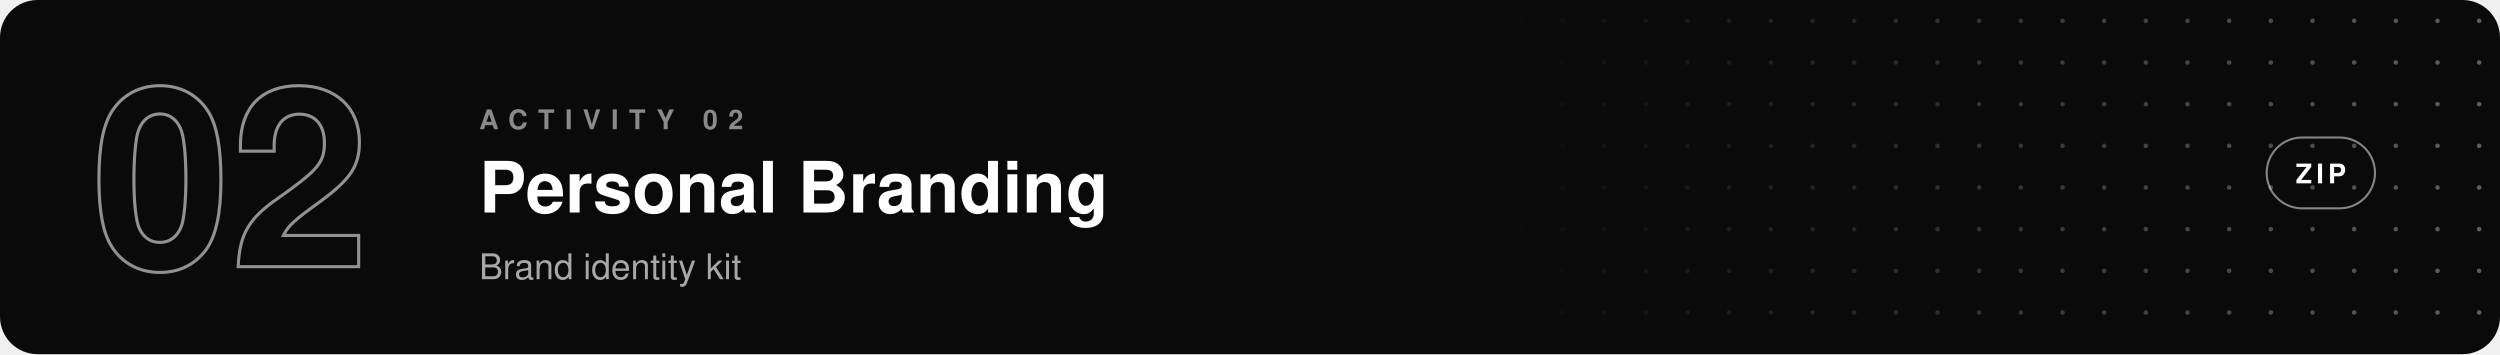
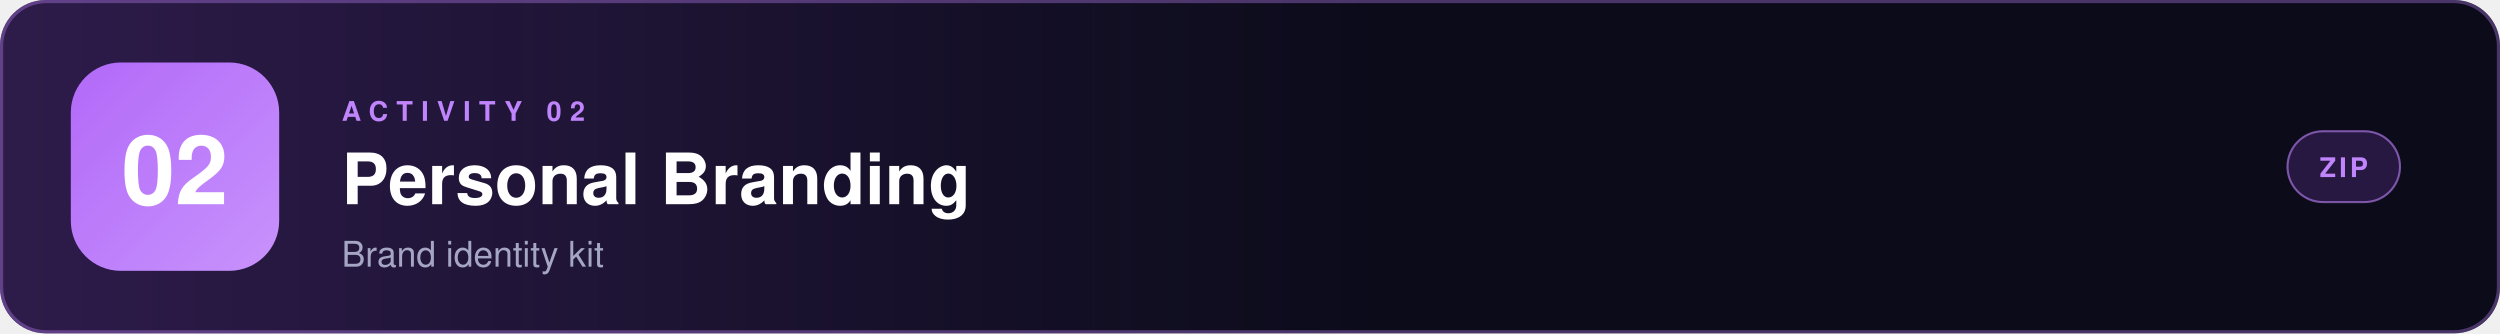
- <svg xmlns="http://www.w3.org/2000/svg" viewBox="0 0 1200 170" width="1200" height="170">
+ <svg xmlns="http://www.w3.org/2000/svg" viewBox="0 0 1200 160" width="1200" height="160">
+   <defs>
+     <linearGradient id="g02" x1="0" y1="0" x2="1" y2="1">
+       <stop offset="0" stop-color="#a855f7" />
+       <stop offset="1" stop-color="#c084fc" />
+     </linearGradient>
+     <linearGradient id="w02" x1="0" x2="1">
+       <stop offset="0" stop-color="#a855f7" stop-opacity="0.22" />
+       <stop offset="0.55" stop-color="#a855f7" stop-opacity="0" />
+     </linearGradient>
+   </defs>
  <style>
    .slide { animation: slide 0.9s ease-out both; }
+     .shine { animation: shine 3.5s ease-in-out infinite; }
    @keyframes slide { from { opacity: 0; transform: translateX(-16px); } to { opacity: 1; transform: none; } }
+     @keyframes shine { 0%,100% { opacity: 0.55; } 50% { opacity: 1; } }
  </style>
-   <rect width="1200" height="170" rx="18" fill="#0a0a0a" />
-   <circle cx="730" cy="10" r="1.1" fill="#fff" opacity="0.01" />
-   <circle cx="750" cy="10" r="1.1" fill="#fff" opacity="0.02" />
-   <circle cx="770" cy="10" r="1.1" fill="#fff" opacity="0.04" />
-   <circle cx="790" cy="10" r="1.1" fill="#fff" opacity="0.05" />
-   <circle cx="810" cy="10" r="1.1" fill="#fff" opacity="0.07" />
-   <circle cx="830" cy="10" r="1.1" fill="#fff" opacity="0.08" />
-   <circle cx="850" cy="10" r="1.1" fill="#fff" opacity="0.09" />
-   <circle cx="870" cy="10" r="1.1" fill="#fff" opacity="0.11" />
-   <circle cx="890" cy="10" r="1.1" fill="#fff" opacity="0.12" />
-   <circle cx="910" cy="10" r="1.1" fill="#fff" opacity="0.14" />
-   <circle cx="930" cy="10" r="1.1" fill="#fff" opacity="0.15" />
-   <circle cx="950" cy="10" r="1.1" fill="#fff" opacity="0.17" />
-   <circle cx="970" cy="10" r="1.1" fill="#fff" opacity="0.18" />
-   <circle cx="990" cy="10" r="1.1" fill="#fff" opacity="0.20" />
-   <circle cx="1010" cy="10" r="1.1" fill="#fff" opacity="0.21" />
-   <circle cx="1030" cy="10" r="1.1" fill="#fff" opacity="0.23" />
-   <circle cx="1050" cy="10" r="1.1" fill="#fff" opacity="0.24" />
-   <circle cx="1070" cy="10" r="1.1" fill="#fff" opacity="0.26" />
-   <circle cx="1090" cy="10" r="1.1" fill="#fff" opacity="0.27" />
-   <circle cx="1110" cy="10" r="1.1" fill="#fff" opacity="0.28" />
-   <circle cx="1130" cy="10" r="1.1" fill="#fff" opacity="0.30" />
-   <circle cx="1150" cy="10" r="1.1" fill="#fff" opacity="0.31" />
-   <circle cx="1170" cy="10" r="1.1" fill="#fff" opacity="0.33" />
-   <circle cx="1190" cy="10" r="1.1" fill="#fff" opacity="0.34" />
-   <circle cx="730" cy="30" r="1.1" fill="#fff" opacity="0.01" />
-   <circle cx="750" cy="30" r="1.1" fill="#fff" opacity="0.02" />
-   <circle cx="770" cy="30" r="1.1" fill="#fff" opacity="0.04" />
-   <circle cx="790" cy="30" r="1.1" fill="#fff" opacity="0.05" />
-   <circle cx="810" cy="30" r="1.1" fill="#fff" opacity="0.07" />
-   <circle cx="830" cy="30" r="1.1" fill="#fff" opacity="0.08" />
-   <circle cx="850" cy="30" r="1.1" fill="#fff" opacity="0.09" />
-   <circle cx="870" cy="30" r="1.1" fill="#fff" opacity="0.11" />
-   <circle cx="890" cy="30" r="1.1" fill="#fff" opacity="0.12" />
-   <circle cx="910" cy="30" r="1.1" fill="#fff" opacity="0.14" />
-   <circle cx="930" cy="30" r="1.1" fill="#fff" opacity="0.15" />
-   <circle cx="950" cy="30" r="1.1" fill="#fff" opacity="0.17" />
-   <circle cx="970" cy="30" r="1.1" fill="#fff" opacity="0.18" />
-   <circle cx="990" cy="30" r="1.1" fill="#fff" opacity="0.20" />
-   <circle cx="1010" cy="30" r="1.1" fill="#fff" opacity="0.21" />
-   <circle cx="1030" cy="30" r="1.1" fill="#fff" opacity="0.23" />
-   <circle cx="1050" cy="30" r="1.1" fill="#fff" opacity="0.24" />
-   <circle cx="1070" cy="30" r="1.1" fill="#fff" opacity="0.26" />
-   <circle cx="1090" cy="30" r="1.1" fill="#fff" opacity="0.27" />
-   <circle cx="1110" cy="30" r="1.1" fill="#fff" opacity="0.28" />
-   <circle cx="1130" cy="30" r="1.1" fill="#fff" opacity="0.30" />
-   <circle cx="1150" cy="30" r="1.1" fill="#fff" opacity="0.31" />
-   <circle cx="1170" cy="30" r="1.1" fill="#fff" opacity="0.33" />
-   <circle cx="1190" cy="30" r="1.1" fill="#fff" opacity="0.34" />
-   <circle cx="730" cy="50" r="1.1" fill="#fff" opacity="0.01" />
-   <circle cx="750" cy="50" r="1.1" fill="#fff" opacity="0.02" />
-   <circle cx="770" cy="50" r="1.1" fill="#fff" opacity="0.04" />
-   <circle cx="790" cy="50" r="1.1" fill="#fff" opacity="0.05" />
-   <circle cx="810" cy="50" r="1.1" fill="#fff" opacity="0.07" />
-   <circle cx="830" cy="50" r="1.1" fill="#fff" opacity="0.08" />
-   <circle cx="850" cy="50" r="1.1" fill="#fff" opacity="0.09" />
-   <circle cx="870" cy="50" r="1.1" fill="#fff" opacity="0.11" />
-   <circle cx="890" cy="50" r="1.1" fill="#fff" opacity="0.12" />
-   <circle cx="910" cy="50" r="1.1" fill="#fff" opacity="0.14" />
-   <circle cx="930" cy="50" r="1.1" fill="#fff" opacity="0.15" />
-   <circle cx="950" cy="50" r="1.1" fill="#fff" opacity="0.17" />
-   <circle cx="970" cy="50" r="1.1" fill="#fff" opacity="0.18" />
-   <circle cx="990" cy="50" r="1.1" fill="#fff" opacity="0.20" />
-   <circle cx="1010" cy="50" r="1.1" fill="#fff" opacity="0.21" />
-   <circle cx="1030" cy="50" r="1.1" fill="#fff" opacity="0.23" />
-   <circle cx="1050" cy="50" r="1.1" fill="#fff" opacity="0.24" />
-   <circle cx="1070" cy="50" r="1.1" fill="#fff" opacity="0.26" />
-   <circle cx="1090" cy="50" r="1.1" fill="#fff" opacity="0.27" />
-   <circle cx="1110" cy="50" r="1.1" fill="#fff" opacity="0.28" />
-   <circle cx="1130" cy="50" r="1.1" fill="#fff" opacity="0.30" />
-   <circle cx="1150" cy="50" r="1.1" fill="#fff" opacity="0.31" />
-   <circle cx="1170" cy="50" r="1.1" fill="#fff" opacity="0.33" />
-   <circle cx="1190" cy="50" r="1.1" fill="#fff" opacity="0.34" />
-   <circle cx="730" cy="70" r="1.1" fill="#fff" opacity="0.01" />
-   <circle cx="750" cy="70" r="1.1" fill="#fff" opacity="0.02" />
-   <circle cx="770" cy="70" r="1.1" fill="#fff" opacity="0.04" />
-   <circle cx="790" cy="70" r="1.1" fill="#fff" opacity="0.05" />
-   <circle cx="810" cy="70" r="1.1" fill="#fff" opacity="0.07" />
-   <circle cx="830" cy="70" r="1.1" fill="#fff" opacity="0.08" />
-   <circle cx="850" cy="70" r="1.1" fill="#fff" opacity="0.09" />
-   <circle cx="870" cy="70" r="1.1" fill="#fff" opacity="0.11" />
-   <circle cx="890" cy="70" r="1.1" fill="#fff" opacity="0.12" />
-   <circle cx="910" cy="70" r="1.1" fill="#fff" opacity="0.14" />
-   <circle cx="930" cy="70" r="1.1" fill="#fff" opacity="0.15" />
-   <circle cx="950" cy="70" r="1.1" fill="#fff" opacity="0.17" />
-   <circle cx="970" cy="70" r="1.1" fill="#fff" opacity="0.18" />
-   <circle cx="990" cy="70" r="1.1" fill="#fff" opacity="0.20" />
-   <circle cx="1010" cy="70" r="1.1" fill="#fff" opacity="0.21" />
-   <circle cx="1030" cy="70" r="1.1" fill="#fff" opacity="0.23" />
-   <circle cx="1050" cy="70" r="1.1" fill="#fff" opacity="0.24" />
-   <circle cx="1070" cy="70" r="1.1" fill="#fff" opacity="0.26" />
-   <circle cx="1090" cy="70" r="1.1" fill="#fff" opacity="0.27" />
-   <circle cx="1110" cy="70" r="1.1" fill="#fff" opacity="0.28" />
-   <circle cx="1130" cy="70" r="1.1" fill="#fff" opacity="0.30" />
-   <circle cx="1150" cy="70" r="1.1" fill="#fff" opacity="0.31" />
-   <circle cx="1170" cy="70" r="1.1" fill="#fff" opacity="0.33" />
-   <circle cx="1190" cy="70" r="1.1" fill="#fff" opacity="0.34" />
-   <circle cx="730" cy="90" r="1.1" fill="#fff" opacity="0.01" />
-   <circle cx="750" cy="90" r="1.1" fill="#fff" opacity="0.02" />
-   <circle cx="770" cy="90" r="1.1" fill="#fff" opacity="0.04" />
-   <circle cx="790" cy="90" r="1.1" fill="#fff" opacity="0.05" />
-   <circle cx="810" cy="90" r="1.1" fill="#fff" opacity="0.07" />
-   <circle cx="830" cy="90" r="1.1" fill="#fff" opacity="0.08" />
-   <circle cx="850" cy="90" r="1.1" fill="#fff" opacity="0.09" />
-   <circle cx="870" cy="90" r="1.1" fill="#fff" opacity="0.11" />
-   <circle cx="890" cy="90" r="1.1" fill="#fff" opacity="0.12" />
-   <circle cx="910" cy="90" r="1.1" fill="#fff" opacity="0.14" />
-   <circle cx="930" cy="90" r="1.1" fill="#fff" opacity="0.15" />
-   <circle cx="950" cy="90" r="1.1" fill="#fff" opacity="0.17" />
-   <circle cx="970" cy="90" r="1.1" fill="#fff" opacity="0.18" />
-   <circle cx="990" cy="90" r="1.1" fill="#fff" opacity="0.20" />
-   <circle cx="1010" cy="90" r="1.1" fill="#fff" opacity="0.21" />
-   <circle cx="1030" cy="90" r="1.1" fill="#fff" opacity="0.23" />
-   <circle cx="1050" cy="90" r="1.1" fill="#fff" opacity="0.24" />
-   <circle cx="1070" cy="90" r="1.1" fill="#fff" opacity="0.26" />
-   <circle cx="1090" cy="90" r="1.1" fill="#fff" opacity="0.27" />
-   <circle cx="1110" cy="90" r="1.1" fill="#fff" opacity="0.28" />
-   <circle cx="1130" cy="90" r="1.1" fill="#fff" opacity="0.30" />
-   <circle cx="1150" cy="90" r="1.1" fill="#fff" opacity="0.31" />
-   <circle cx="1170" cy="90" r="1.1" fill="#fff" opacity="0.33" />
-   <circle cx="1190" cy="90" r="1.1" fill="#fff" opacity="0.34" />
-   <circle cx="730" cy="110" r="1.1" fill="#fff" opacity="0.01" />
-   <circle cx="750" cy="110" r="1.1" fill="#fff" opacity="0.02" />
-   <circle cx="770" cy="110" r="1.1" fill="#fff" opacity="0.04" />
-   <circle cx="790" cy="110" r="1.1" fill="#fff" opacity="0.05" />
-   <circle cx="810" cy="110" r="1.1" fill="#fff" opacity="0.07" />
-   <circle cx="830" cy="110" r="1.1" fill="#fff" opacity="0.08" />
-   <circle cx="850" cy="110" r="1.1" fill="#fff" opacity="0.09" />
-   <circle cx="870" cy="110" r="1.1" fill="#fff" opacity="0.11" />
-   <circle cx="890" cy="110" r="1.1" fill="#fff" opacity="0.12" />
-   <circle cx="910" cy="110" r="1.1" fill="#fff" opacity="0.14" />
-   <circle cx="930" cy="110" r="1.1" fill="#fff" opacity="0.15" />
-   <circle cx="950" cy="110" r="1.1" fill="#fff" opacity="0.17" />
-   <circle cx="970" cy="110" r="1.1" fill="#fff" opacity="0.18" />
-   <circle cx="990" cy="110" r="1.1" fill="#fff" opacity="0.20" />
-   <circle cx="1010" cy="110" r="1.1" fill="#fff" opacity="0.21" />
-   <circle cx="1030" cy="110" r="1.1" fill="#fff" opacity="0.23" />
-   <circle cx="1050" cy="110" r="1.1" fill="#fff" opacity="0.24" />
-   <circle cx="1070" cy="110" r="1.1" fill="#fff" opacity="0.26" />
-   <circle cx="1090" cy="110" r="1.1" fill="#fff" opacity="0.27" />
-   <circle cx="1110" cy="110" r="1.1" fill="#fff" opacity="0.28" />
-   <circle cx="1130" cy="110" r="1.1" fill="#fff" opacity="0.30" />
-   <circle cx="1150" cy="110" r="1.1" fill="#fff" opacity="0.31" />
-   <circle cx="1170" cy="110" r="1.1" fill="#fff" opacity="0.33" />
-   <circle cx="1190" cy="110" r="1.1" fill="#fff" opacity="0.34" />
-   <circle cx="730" cy="130" r="1.1" fill="#fff" opacity="0.01" />
-   <circle cx="750" cy="130" r="1.1" fill="#fff" opacity="0.02" />
-   <circle cx="770" cy="130" r="1.1" fill="#fff" opacity="0.04" />
-   <circle cx="790" cy="130" r="1.1" fill="#fff" opacity="0.05" />
-   <circle cx="810" cy="130" r="1.1" fill="#fff" opacity="0.07" />
-   <circle cx="830" cy="130" r="1.1" fill="#fff" opacity="0.08" />
-   <circle cx="850" cy="130" r="1.1" fill="#fff" opacity="0.09" />
-   <circle cx="870" cy="130" r="1.1" fill="#fff" opacity="0.11" />
-   <circle cx="890" cy="130" r="1.1" fill="#fff" opacity="0.12" />
-   <circle cx="910" cy="130" r="1.1" fill="#fff" opacity="0.14" />
-   <circle cx="930" cy="130" r="1.1" fill="#fff" opacity="0.15" />
-   <circle cx="950" cy="130" r="1.1" fill="#fff" opacity="0.17" />
-   <circle cx="970" cy="130" r="1.1" fill="#fff" opacity="0.18" />
-   <circle cx="990" cy="130" r="1.1" fill="#fff" opacity="0.20" />
-   <circle cx="1010" cy="130" r="1.1" fill="#fff" opacity="0.21" />
-   <circle cx="1030" cy="130" r="1.1" fill="#fff" opacity="0.23" />
-   <circle cx="1050" cy="130" r="1.1" fill="#fff" opacity="0.24" />
-   <circle cx="1070" cy="130" r="1.1" fill="#fff" opacity="0.26" />
-   <circle cx="1090" cy="130" r="1.1" fill="#fff" opacity="0.27" />
-   <circle cx="1110" cy="130" r="1.1" fill="#fff" opacity="0.28" />
-   <circle cx="1130" cy="130" r="1.1" fill="#fff" opacity="0.30" />
-   <circle cx="1150" cy="130" r="1.1" fill="#fff" opacity="0.31" />
-   <circle cx="1170" cy="130" r="1.1" fill="#fff" opacity="0.33" />
-   <circle cx="1190" cy="130" r="1.1" fill="#fff" opacity="0.34" />
-   <circle cx="730" cy="150" r="1.1" fill="#fff" opacity="0.01" />
-   <circle cx="750" cy="150" r="1.1" fill="#fff" opacity="0.02" />
-   <circle cx="770" cy="150" r="1.1" fill="#fff" opacity="0.04" />
-   <circle cx="790" cy="150" r="1.1" fill="#fff" opacity="0.05" />
-   <circle cx="810" cy="150" r="1.1" fill="#fff" opacity="0.07" />
-   <circle cx="830" cy="150" r="1.1" fill="#fff" opacity="0.08" />
-   <circle cx="850" cy="150" r="1.1" fill="#fff" opacity="0.09" />
-   <circle cx="870" cy="150" r="1.1" fill="#fff" opacity="0.11" />
-   <circle cx="890" cy="150" r="1.1" fill="#fff" opacity="0.12" />
-   <circle cx="910" cy="150" r="1.1" fill="#fff" opacity="0.14" />
-   <circle cx="930" cy="150" r="1.1" fill="#fff" opacity="0.15" />
-   <circle cx="950" cy="150" r="1.1" fill="#fff" opacity="0.17" />
-   <circle cx="970" cy="150" r="1.1" fill="#fff" opacity="0.18" />
-   <circle cx="990" cy="150" r="1.1" fill="#fff" opacity="0.20" />
-   <circle cx="1010" cy="150" r="1.1" fill="#fff" opacity="0.21" />
-   <circle cx="1030" cy="150" r="1.1" fill="#fff" opacity="0.23" />
-   <circle cx="1050" cy="150" r="1.1" fill="#fff" opacity="0.24" />
-   <circle cx="1070" cy="150" r="1.1" fill="#fff" opacity="0.26" />
-   <circle cx="1090" cy="150" r="1.1" fill="#fff" opacity="0.27" />
-   <circle cx="1110" cy="150" r="1.1" fill="#fff" opacity="0.28" />
-   <circle cx="1130" cy="150" r="1.1" fill="#fff" opacity="0.30" />
-   <circle cx="1150" cy="150" r="1.1" fill="#fff" opacity="0.31" />
-   <circle cx="1170" cy="150" r="1.1" fill="#fff" opacity="0.33" />
-   <circle cx="1190" cy="150" r="1.1" fill="#fff" opacity="0.34" />
-   <text x="44" y="128" font-family="Helvetica Neue, Helvetica, Arial, sans-serif" font-size="120" font-weight="800" fill="none" stroke="#fff" stroke-opacity="0.55" stroke-width="1.5">02</text>
+   <rect width="1200" height="160" rx="22" fill="#0b0b1a" />
+   <rect width="1200" height="160" rx="22" fill="url(#w02)" />
+   <rect x="0.75" y="0.75" width="1198.5" height="158.5" rx="21.5" fill="none" stroke="#c084fc" stroke-opacity="0.35" stroke-width="1.5" />
+   <rect x="34" y="30" width="100" height="100" rx="24" fill="url(#g02)" />
+   <rect x="34" y="30" width="100" height="100" rx="24" fill="#fff" opacity="0.12" class="shine" />
+   <text x="84" y="98" text-anchor="middle" font-family="Helvetica Neue, Helvetica, Arial, sans-serif" font-size="46" font-weight="800" fill="#fff">02</text>
  <g class="slide">
-     <text x="230" y="62" font-family="Helvetica Neue, Helvetica, Arial, sans-serif" font-size="13" font-weight="700" letter-spacing="5" fill="#8a8a8a">ACTIVITY 02</text>
-     <text x="230" y="102" font-family="Helvetica Neue, Helvetica, Arial, sans-serif" font-size="34" font-weight="800" fill="#fff">Personal Branding</text>
-     <text x="230" y="134" font-family="Helvetica Neue, Helvetica, Arial, sans-serif" font-size="17" fill="#a8a8a8">Brand identity kit</text>
+     <text x="164" y="58" font-family="Helvetica Neue, Helvetica, Arial, sans-serif" font-size="13" font-weight="700" letter-spacing="4" fill="#c084fc">ACTIVITY 02</text>
+     <text x="164" y="98" font-family="Helvetica Neue, Helvetica, Arial, sans-serif" font-size="34" font-weight="800" fill="#ffffff">Personal Branding</text>
+     <text x="164" y="128" font-family="Helvetica Neue, Helvetica, Arial, sans-serif" font-size="17" fill="#a5a6c4">Brand identity kit</text>
  </g>
-   <rect x="1088" y="66" width="52" height="34" rx="17" fill="none" stroke="#fff" stroke-opacity="0.5" />
-   <text x="1114.0" y="88" text-anchor="middle" font-family="Helvetica Neue, Helvetica, Arial, sans-serif" font-size="13" font-weight="700" letter-spacing="2" fill="#fff">ZIP</text>
+   <rect x="1098" y="63" width="54" height="34" rx="17" fill="#a855f7" fill-opacity="0.18" stroke="#c084fc" stroke-opacity="0.6" />
+   <text x="1125.0" y="85" text-anchor="middle" font-family="Helvetica Neue, Helvetica, Arial, sans-serif" font-size="13" font-weight="700" letter-spacing="1.5" fill="#c084fc">ZIP</text>
</svg>
